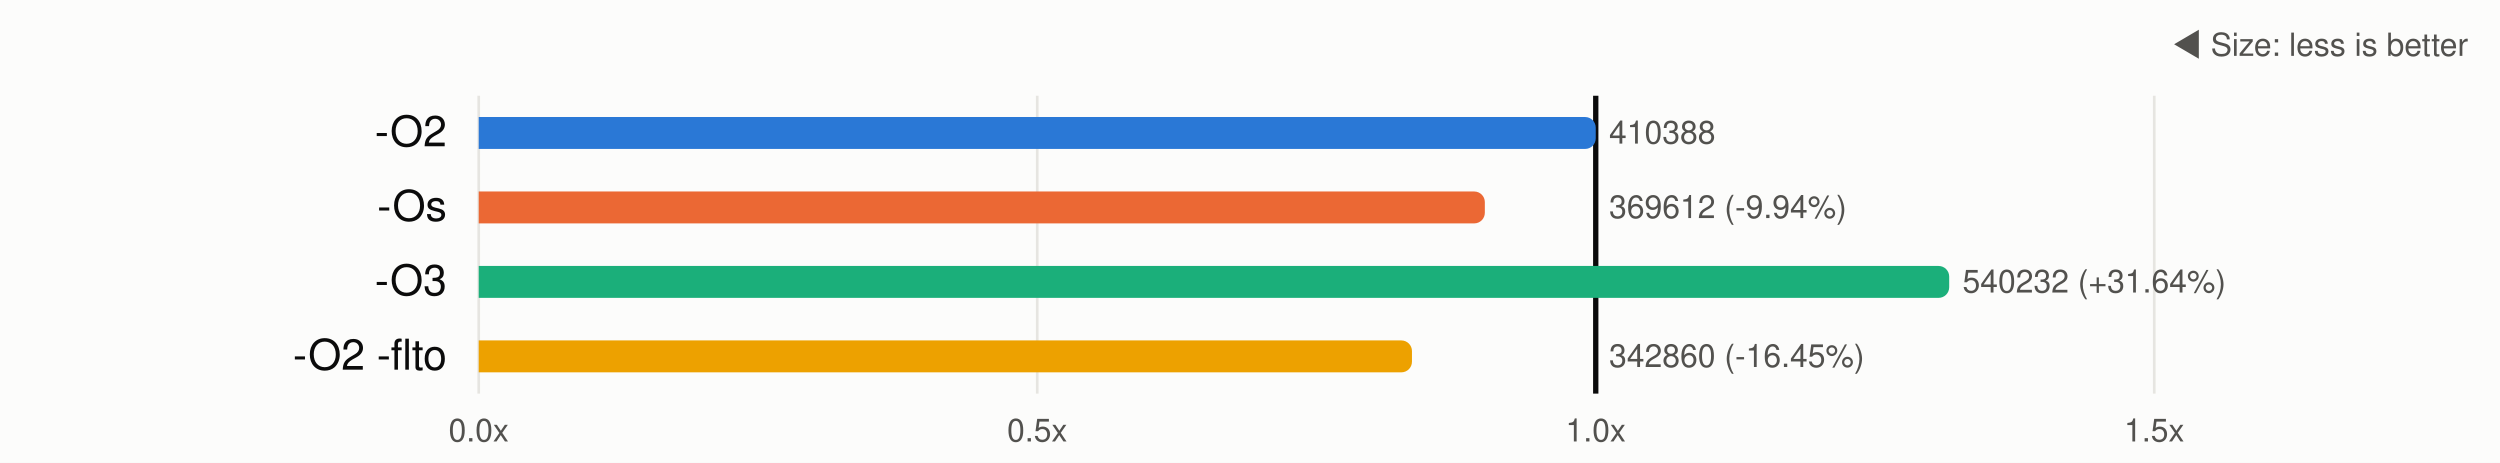
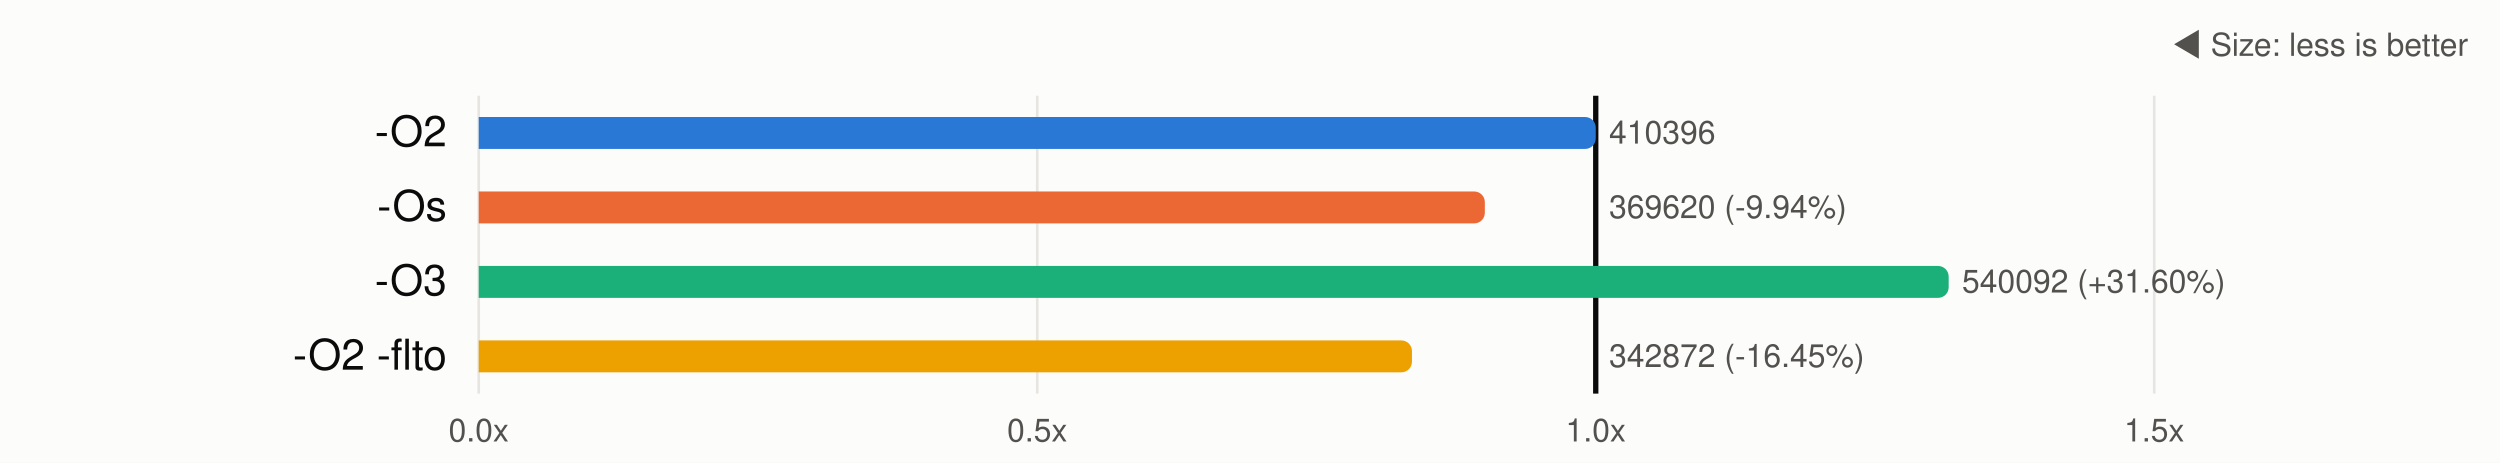
<svg xmlns="http://www.w3.org/2000/svg" width="940" height="174" viewBox="0 0 940 174" role="img" aria-label="Code size of each optimization level relative to -O2">
  <style>.t{font-family:system-ui,-apple-system,'Segoe UI',Helvetica,Arial,sans-serif;font-size:12px;fill:#0b0b0b}.t.muted{fill:#52514e}.t.big{font-size:16px}.t.name{font-weight:600}.t.axis{fill:#52514e;font-size:12px}.grid{stroke:#e6e5e1;stroke-width:1}.ref{stroke:#0b0b0b;stroke-width:2}.bg{fill:#fcfcfb}.ring{stroke:#fcfcfb;stroke-width:2}.dot{fill:#0b0b0b}.s0{fill:#2a78d6}.k0{stroke:#2a78d6}.s1{fill:#eb6834}.k1{stroke:#eb6834}.s2{fill:#1baf7a}.k2{stroke:#1baf7a}.s3{fill:#eda100}.k3{stroke:#eda100}@media(prefers-color-scheme:dark){.t{fill:#ffffff}.t.muted{fill:#c3c2b7}.t.axis{fill:#c3c2b7}.grid{stroke:#333331}.ref{stroke:#ffffff}.bg{fill:#1a1a19}.ring{stroke:#1a1a19}.dot{fill:#ffffff}.s0{fill:#3987e5}.k0{stroke:#3987e5}.s1{fill:#d95926}.k1{stroke:#d95926}.s2{fill:#199e70}.k2{stroke:#199e70}.s3{fill:#c98500}.k3{stroke:#c98500}}</style>
  <rect class="bg" width="940" height="174" />
  <text class="t muted" x="928" y="21" text-anchor="end">◀ Size: less is better</text>
  <line class="grid" x1="180.0" y1="36" x2="180.0" y2="148" />
  <text class="t axis" x="180.0" y="166" text-anchor="middle">0.0x</text>
  <line class="grid" x1="390.0" y1="36" x2="390.0" y2="148" />
  <text class="t axis" x="390.0" y="166" text-anchor="middle">0.5x</text>
  <line class="ref" x1="600.0" y1="36" x2="600.0" y2="148" />
  <text class="t axis" x="600.0" y="166" text-anchor="middle">1.0x</text>
  <line class="grid" x1="810.0" y1="36" x2="810.0" y2="148" />
  <text class="t axis" x="810.0" y="166" text-anchor="middle">1.5x</text>
  <text class="t big" x="168" y="55.0" text-anchor="end">-O2</text>
  <path class="s0" d="M180,44.0 h416.0 a4,4 0 0 1 4,4 v4 a4,4 0 0 1 -4,4 h-416.0 z" />
-   <text class="t muted" x="605.0" y="54.0">410388</text>
+   <text class="t muted" x="605.0" y="54.0">410396</text>
  <text class="t big" x="168" y="83.0" text-anchor="end">-Os</text>
  <path class="s1" d="M180,72.0 h374.3 a4,4 0 0 1 4,4 v4 a4,4 0 0 1 -4,4 h-374.3 z" />
-   <text class="t muted" x="605.0" y="82.0">369612 (-9.94%)</text>
+   <text class="t muted" x="605.0" y="82.0">369620 (-9.94%)</text>
  <text class="t big" x="168" y="111.0" text-anchor="end">-O3</text>
-   <path class="s2" d="M180,100.0 h548.9 a4,4 0 0 1 4,4 v4 a4,4 0 0 1 -4,4 h-548.9 z" />
-   <text class="t muted" x="737.9" y="110.0">540232 (+31.64%)</text>
+   <path class="s2" d="M180,100.0 h548.7 a4,4 0 0 1 4,4 v4 a4,4 0 0 1 -4,4 h-548.7 z" />
+   <text class="t muted" x="737.7" y="110.0">540092 (+31.60%)</text>
  <text class="t big" x="168" y="139.0" text-anchor="end">-O2 -flto</text>
  <path class="s3" d="M180,128.0 h346.9 a4,4 0 0 1 4,4 v4 a4,4 0 0 1 -4,4 h-346.9 z" />
-   <text class="t muted" x="605.0" y="138.0">342860 (-16.45%)</text>
+   <text class="t muted" x="605.0" y="138.0">342872 (-16.45%)</text>
</svg>
